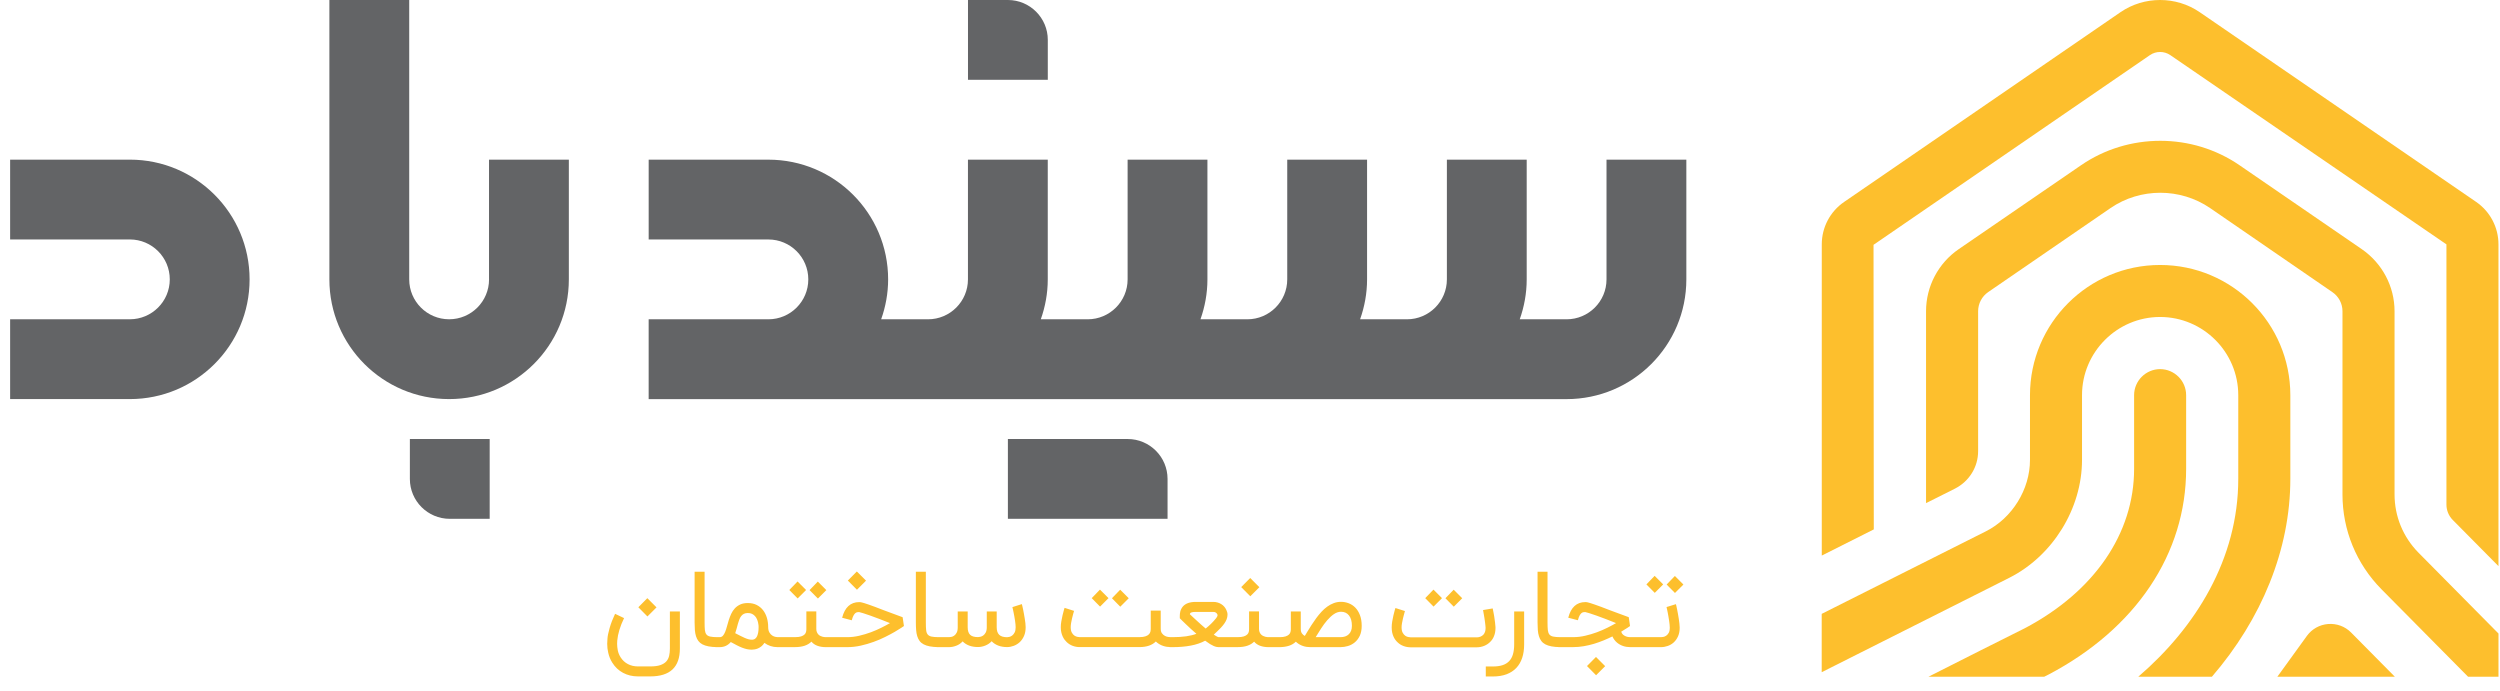
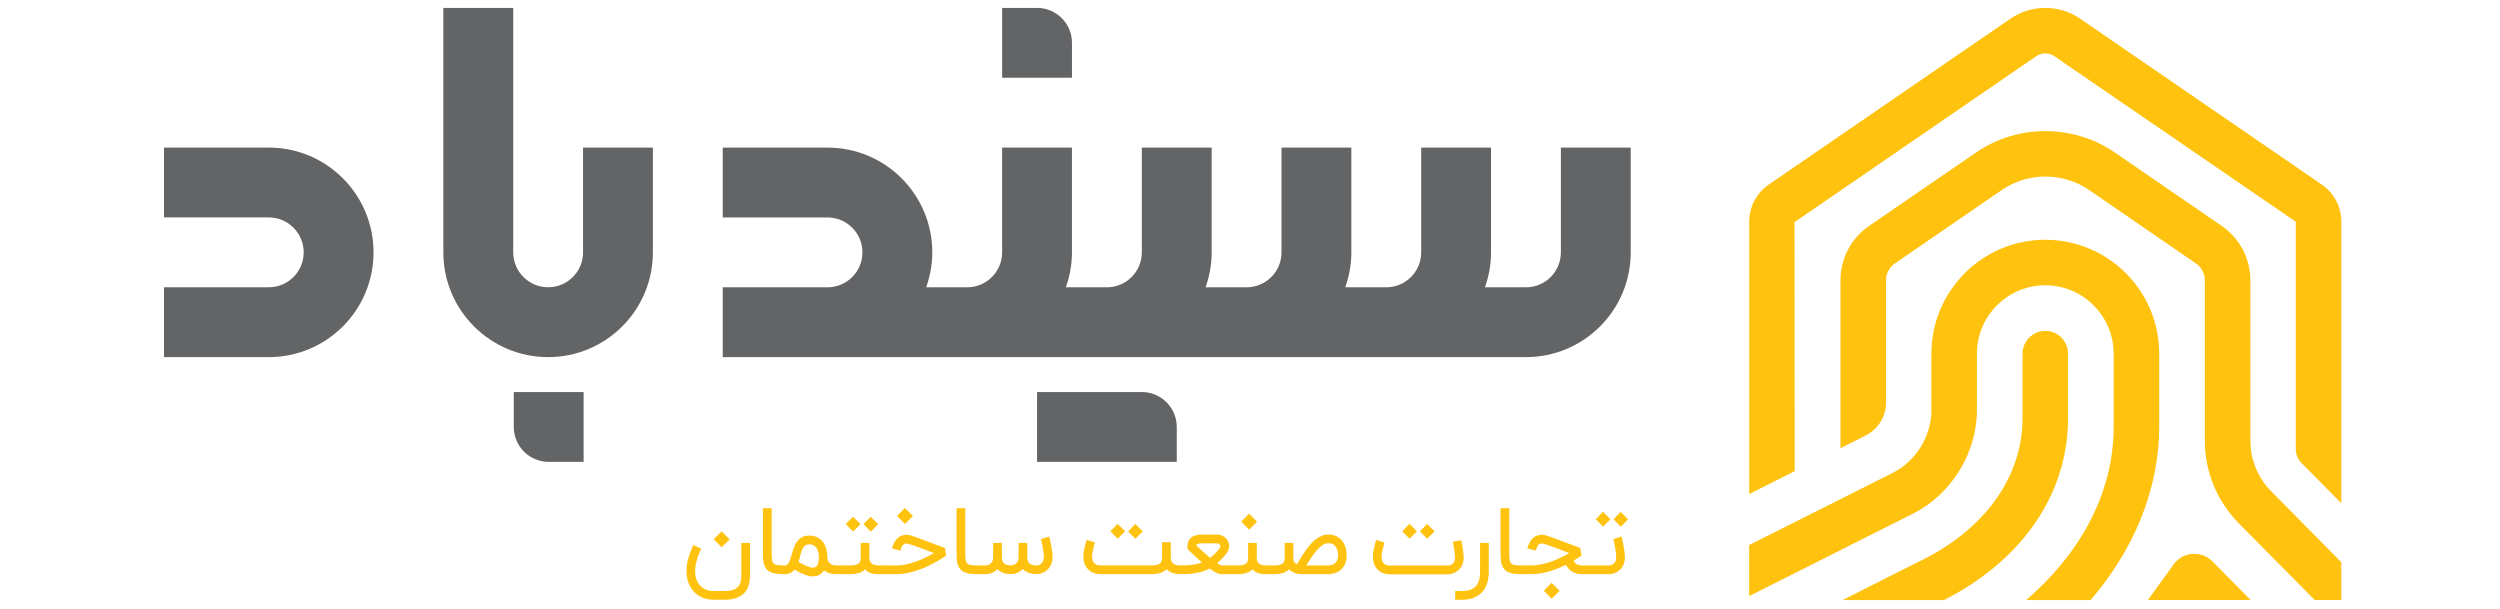
- <svg xmlns="http://www.w3.org/2000/svg" width="134" height="37" viewBox="0 0 134 37" fill="none">
-   <path d="M122.762 21.181V25.667C122.762 29.46 121.219 33.186 118.559 36.272H114.613C117.687 33.632 119.971 29.959 119.971 25.667V21.181C119.971 18.873 118.09 16.99 115.78 16.99C113.478 16.99 111.596 18.872 111.596 21.181V24.652C111.596 27.258 110.029 29.797 107.691 30.974L97.643 36.03V32.903L106.438 28.482C107.856 27.77 108.807 26.232 108.807 24.654V21.183C108.807 17.33 111.934 14.203 115.779 14.203C119.634 14.202 122.762 17.329 122.762 21.181Z" fill="#FDBF2D" />
-   <path d="M117.177 21.181V25.134C117.177 29.674 114.488 33.692 109.806 36.154C109.73 36.196 109.653 36.231 109.57 36.272H103.367C105.356 35.264 107.219 34.326 108.531 33.673C112.245 31.715 114.388 28.6 114.388 25.133V21.18C114.388 20.414 115.016 19.785 115.783 19.785C116.554 19.787 117.177 20.415 117.177 21.181Z" fill="#FDBF2D" />
-   <path d="M128.363 36.272H122.067L123.651 34.082C123.918 33.714 124.334 33.483 124.785 33.447C125.242 33.411 125.687 33.571 126.014 33.898L128.363 36.272Z" fill="#FDBF2D" />
-   <path d="M100.421 13.122L115.236 2.954C115.561 2.73 116.001 2.73 116.328 2.954L131.129 13.098V27.047C131.129 27.356 131.251 27.65 131.466 27.868L133.918 30.345V13.097C133.918 12.188 133.471 11.337 132.721 10.822L117.906 0.654C116.636 -0.218 114.929 -0.218 113.657 0.654L98.844 10.824C98.094 11.338 97.647 12.188 97.647 13.097V29.779L100.435 28.376L100.421 13.122Z" fill="#FDBF2D" />
-   <path d="M133.919 33.958V36.272H132.287L127.646 31.584C126.299 30.218 125.557 28.415 125.557 26.498V16.682C125.557 16.273 125.355 15.887 125.011 15.655L118.46 11.151C116.864 10.059 114.721 10.059 113.125 11.151L106.567 15.655C106.23 15.887 106.027 16.272 106.027 16.682V24.184C106.027 25.032 105.547 25.804 104.786 26.19L103.236 26.968V16.683C103.236 15.353 103.89 14.108 104.988 13.354L111.545 8.856C114.086 7.111 117.498 7.111 120.038 8.856L126.59 13.354C127.687 14.108 128.348 15.353 128.348 16.683V26.5C128.348 27.675 128.804 28.784 129.628 29.621L133.919 33.958Z" fill="#FDBF2D" />
-   <path d="M6.961 8.557H0.543V12.835H6.961C8.141 12.835 9.1 13.793 9.1 14.975C9.1 16.156 8.141 17.113 6.961 17.113H0.543V21.391H6.961C10.505 21.391 13.378 18.518 13.378 14.975C13.378 11.431 10.505 8.557 6.961 8.557Z" fill="#636466" />
-   <path d="M26.213 14.975C26.213 16.156 25.255 17.113 24.073 17.113C22.892 17.113 21.934 16.155 21.934 14.975V8.557V0H17.655V9.497V14.975C17.655 18.52 20.528 21.391 24.072 21.391C27.617 21.391 30.49 18.518 30.49 14.975V8.557H26.211V14.975H26.213Z" fill="#636466" />
-   <path d="M90.388 14.975V8.558H86.109V14.975C86.109 16.156 85.151 17.114 83.97 17.114H81.458C81.695 16.445 81.831 15.726 81.831 14.975V13.451V11.767V8.558H77.553V11.767V13.451V14.975C77.553 16.156 76.595 17.114 75.413 17.114H72.901C73.138 16.445 73.275 15.726 73.275 14.975V13.451V11.767V8.558H68.996V11.767V13.451V14.975C68.996 16.156 68.038 17.114 66.857 17.114H64.345C64.582 16.445 64.718 15.726 64.718 14.975V13.451V12.309V11.767V8.558H60.44V11.767V12.309V13.451V14.975C60.44 16.156 59.482 17.114 58.3 17.114H57.372H55.787C56.024 16.445 56.16 15.726 56.16 14.975V13.451V11.767V8.558H51.882V11.767V13.451V14.975C51.882 16.156 50.924 17.114 49.742 17.114H47.23C47.467 16.445 47.604 15.726 47.604 14.975C47.604 11.429 44.731 8.558 41.186 8.558H34.769V12.836H41.186C42.367 12.836 43.325 13.794 43.325 14.975C43.325 16.156 42.367 17.114 41.186 17.114H37.056H34.768V21.393H37.056H41.186H56.426H57.371H58.299H83.97C87.515 21.391 90.388 18.52 90.388 14.975Z" fill="#636466" />
-   <path d="M56.162 2.138C56.162 0.958 55.204 0 54.024 0H51.884V4.278H56.162V2.138Z" fill="#636466" />
-   <path d="M60.44 23.531H58.3H54.023V27.809H58.302H62.581V25.669C62.58 24.489 61.622 23.531 60.44 23.531Z" fill="#636466" />
-   <path d="M21.969 25.671C21.969 26.852 22.927 27.809 24.108 27.809H26.247V23.531H21.969V25.671Z" fill="#636466" />
-   <path d="M34.191 36.255C33.899 36.255 33.634 36.191 33.396 36.064C33.158 35.937 32.966 35.755 32.819 35.519C32.717 35.359 32.644 35.18 32.601 34.984C32.565 34.834 32.546 34.675 32.546 34.509C32.546 34.46 32.55 34.368 32.56 34.23C32.568 34.094 32.607 33.903 32.677 33.658C32.748 33.413 32.844 33.162 32.968 32.901L33.45 33.13C33.344 33.349 33.261 33.559 33.2 33.76C33.139 33.961 33.101 34.152 33.085 34.331C33.08 34.392 33.077 34.45 33.077 34.507C33.077 34.62 33.09 34.739 33.115 34.868C33.141 34.995 33.192 35.119 33.27 35.24C33.368 35.392 33.496 35.511 33.655 35.594C33.814 35.678 33.993 35.72 34.193 35.72H34.858C35.075 35.72 35.253 35.698 35.389 35.651C35.525 35.605 35.632 35.54 35.709 35.457C35.786 35.373 35.837 35.273 35.865 35.155C35.893 35.037 35.906 34.906 35.906 34.763V32.773H36.441V34.763C36.441 35.261 36.309 35.634 36.045 35.883C35.781 36.13 35.386 36.255 34.859 36.255H34.191ZM34.215 32.549L34.697 32.062L35.189 32.555L34.702 33.042L34.215 32.549ZM38.466 34.687C38.267 34.685 38.104 34.671 37.975 34.645C37.845 34.62 37.736 34.583 37.646 34.536C37.556 34.488 37.485 34.427 37.431 34.354C37.377 34.282 37.336 34.197 37.305 34.099C37.275 34.002 37.255 33.893 37.245 33.772C37.236 33.652 37.231 33.518 37.231 33.37V30.646H37.766V33.37C37.766 33.534 37.771 33.668 37.781 33.77C37.792 33.871 37.82 33.951 37.864 34.006C37.907 34.062 37.975 34.1 38.065 34.12C38.155 34.14 38.288 34.151 38.466 34.153V34.687ZM41.679 34.687C41.542 34.687 41.415 34.667 41.296 34.627C41.177 34.587 41.07 34.53 40.973 34.458C40.922 34.537 40.866 34.601 40.805 34.648C40.744 34.696 40.682 34.733 40.621 34.758C40.56 34.783 40.501 34.8 40.444 34.808C40.387 34.816 40.338 34.822 40.297 34.822C40.204 34.822 40.116 34.812 40.031 34.794C39.946 34.775 39.859 34.747 39.77 34.713C39.682 34.679 39.589 34.635 39.491 34.585C39.395 34.534 39.287 34.476 39.17 34.413C39.015 34.595 38.816 34.687 38.573 34.687H38.352V34.152H38.573C38.644 34.152 38.704 34.126 38.75 34.073C38.796 34.02 38.836 33.951 38.87 33.866C38.905 33.781 38.935 33.684 38.965 33.575C38.992 33.465 39.025 33.353 39.062 33.237C39.099 33.122 39.143 33.01 39.193 32.9C39.244 32.79 39.309 32.694 39.387 32.609C39.465 32.524 39.56 32.456 39.672 32.403C39.785 32.35 39.921 32.323 40.081 32.323C40.267 32.323 40.427 32.359 40.564 32.429C40.701 32.499 40.814 32.594 40.906 32.714C40.996 32.833 41.063 32.969 41.108 33.124C41.152 33.279 41.174 33.439 41.174 33.605C41.174 33.73 41.197 33.829 41.241 33.902C41.284 33.975 41.336 34.029 41.394 34.066C41.451 34.103 41.508 34.127 41.563 34.136C41.619 34.147 41.657 34.152 41.679 34.152H41.778V34.687H41.679ZM40.297 34.288C40.312 34.288 40.331 34.287 40.354 34.286C40.376 34.284 40.402 34.276 40.429 34.263C40.457 34.25 40.484 34.23 40.511 34.202C40.539 34.174 40.563 34.136 40.586 34.086C40.607 34.035 40.625 33.972 40.64 33.894C40.654 33.816 40.661 33.719 40.661 33.607C40.661 33.586 40.66 33.553 40.656 33.508C40.652 33.462 40.644 33.412 40.63 33.357C40.617 33.301 40.597 33.244 40.572 33.186C40.547 33.128 40.513 33.073 40.469 33.025C40.425 32.975 40.373 32.936 40.31 32.904C40.248 32.872 40.173 32.858 40.084 32.858C40.001 32.858 39.931 32.872 39.874 32.901C39.815 32.931 39.768 32.97 39.728 33.022C39.688 33.072 39.655 33.133 39.629 33.202C39.602 33.271 39.578 33.345 39.555 33.425C39.532 33.506 39.51 33.59 39.487 33.677C39.465 33.764 39.438 33.852 39.408 33.939C39.506 33.988 39.597 34.034 39.679 34.078C39.762 34.121 39.839 34.159 39.911 34.189C39.982 34.221 40.05 34.245 40.113 34.263C40.175 34.279 40.236 34.288 40.297 34.288ZM44.757 34.152V34.687H44.262C44.09 34.687 43.939 34.661 43.808 34.612C43.677 34.563 43.571 34.489 43.493 34.392C43.297 34.587 43.006 34.685 42.621 34.685H41.659V34.151H42.621C42.757 34.151 42.864 34.137 42.944 34.11C43.023 34.082 43.083 34.049 43.124 34.008C43.165 33.967 43.191 33.922 43.203 33.871C43.215 33.821 43.221 33.773 43.221 33.728V32.772H43.754V33.709C43.754 33.779 43.764 33.838 43.787 33.887C43.808 33.936 43.836 33.977 43.867 34.01C43.899 34.043 43.936 34.07 43.976 34.088C44.017 34.107 44.055 34.121 44.094 34.131C44.132 34.14 44.165 34.145 44.196 34.148C44.226 34.149 44.248 34.151 44.263 34.151H44.757V34.152ZM42.754 32.077L42.307 31.624L42.749 31.167L43.207 31.624L42.754 32.077ZM43.84 32.082L43.392 31.63L43.834 31.172L44.292 31.63L43.84 32.082ZM48.451 33.555C48.439 33.563 48.39 33.596 48.304 33.654C48.217 33.713 48.102 33.784 47.958 33.867C47.813 33.951 47.645 34.042 47.452 34.137C47.26 34.234 47.053 34.323 46.831 34.403C46.609 34.484 46.378 34.552 46.137 34.606C45.895 34.66 45.654 34.687 45.412 34.687H44.636V34.152H45.412C45.623 34.152 45.836 34.127 46.052 34.077C46.268 34.026 46.476 33.964 46.677 33.89C46.877 33.816 47.064 33.734 47.24 33.646C47.416 33.559 47.57 33.476 47.702 33.399C47.52 33.325 47.337 33.253 47.154 33.183C46.972 33.113 46.806 33.052 46.654 32.998C46.503 32.944 46.374 32.9 46.265 32.867C46.157 32.833 46.084 32.813 46.048 32.807C46.016 32.807 45.982 32.81 45.948 32.815C45.913 32.821 45.879 32.838 45.844 32.866C45.81 32.894 45.777 32.938 45.745 32.997C45.713 33.056 45.683 33.14 45.655 33.247L45.138 33.111C45.283 32.552 45.589 32.273 46.055 32.273C46.067 32.273 46.081 32.273 46.1 32.274C46.118 32.276 46.146 32.279 46.182 32.289C46.218 32.297 46.265 32.31 46.326 32.328C46.387 32.347 46.464 32.371 46.556 32.404C46.65 32.436 46.763 32.477 46.898 32.527C47.031 32.577 47.191 32.638 47.379 32.712L48.381 33.083L48.451 33.555ZM45.445 31.118L45.926 30.631L46.419 31.123L45.932 31.61L45.445 31.118ZM50.325 34.687C50.127 34.685 49.964 34.671 49.834 34.645C49.705 34.62 49.596 34.583 49.506 34.536C49.416 34.488 49.344 34.427 49.29 34.354C49.236 34.282 49.195 34.197 49.164 34.099C49.134 34.002 49.114 33.893 49.105 33.772C49.096 33.652 49.09 33.518 49.09 33.37V30.646H49.625V33.37C49.625 33.534 49.63 33.668 49.641 33.77C49.651 33.871 49.679 33.951 49.723 34.006C49.767 34.062 49.834 34.1 49.924 34.12C50.014 34.14 50.148 34.151 50.325 34.153V34.687ZM52.419 34.681C52.241 34.681 52.084 34.655 51.946 34.603C51.809 34.552 51.692 34.476 51.598 34.378C51.5 34.484 51.386 34.562 51.255 34.611C51.126 34.661 50.993 34.687 50.862 34.687H50.211V34.152H50.862C50.89 34.152 50.931 34.148 50.984 34.139C51.037 34.131 51.089 34.108 51.14 34.074C51.192 34.039 51.236 33.986 51.275 33.916C51.314 33.846 51.334 33.751 51.334 33.631V32.773H51.868V33.62C51.868 33.803 51.91 33.938 51.996 34.022C52.082 34.107 52.223 34.149 52.42 34.149C52.448 34.149 52.489 34.144 52.54 34.133C52.592 34.123 52.644 34.1 52.697 34.065C52.748 34.029 52.793 33.976 52.833 33.906C52.871 33.836 52.891 33.74 52.891 33.62V32.773H53.423V33.62C53.423 33.803 53.467 33.938 53.557 34.025C53.645 34.112 53.788 34.155 53.984 34.155C54.014 34.155 54.054 34.148 54.106 34.136C54.156 34.124 54.208 34.099 54.257 34.061C54.307 34.022 54.349 33.969 54.385 33.899C54.421 33.829 54.439 33.736 54.439 33.619C54.439 33.578 54.437 33.525 54.43 33.462C54.423 33.4 54.415 33.333 54.405 33.261C54.394 33.19 54.382 33.117 54.369 33.042C54.356 32.968 54.343 32.898 54.329 32.833C54.316 32.768 54.304 32.709 54.292 32.657C54.281 32.605 54.271 32.567 54.265 32.541L54.771 32.38C54.775 32.392 54.783 32.421 54.794 32.469C54.806 32.516 54.819 32.576 54.834 32.647C54.848 32.718 54.864 32.797 54.88 32.884C54.896 32.972 54.912 33.059 54.925 33.146C54.94 33.234 54.951 33.318 54.961 33.4C54.97 33.482 54.975 33.555 54.975 33.617C54.975 33.796 54.946 33.952 54.888 34.086C54.83 34.219 54.753 34.329 54.66 34.417C54.566 34.504 54.46 34.57 54.341 34.615C54.222 34.66 54.103 34.683 53.985 34.684C53.804 34.684 53.644 34.657 53.505 34.603C53.366 34.549 53.248 34.472 53.153 34.37C53.055 34.474 52.941 34.552 52.812 34.602C52.679 34.656 52.55 34.681 52.419 34.681ZM62.826 34.152V34.684H62.742C62.604 34.684 62.474 34.664 62.351 34.623C62.228 34.582 62.12 34.524 62.023 34.446C62.011 34.437 62.001 34.426 61.989 34.417C61.977 34.406 61.966 34.395 61.954 34.383C61.755 34.582 61.465 34.681 61.085 34.684H57.872C57.738 34.684 57.613 34.661 57.493 34.616C57.376 34.571 57.271 34.507 57.181 34.421C57.143 34.386 57.106 34.345 57.067 34.296C57.029 34.247 56.995 34.189 56.964 34.124C56.932 34.058 56.907 33.983 56.887 33.899C56.867 33.816 56.858 33.721 56.858 33.615C56.858 33.521 56.867 33.416 56.887 33.304C56.907 33.19 56.928 33.083 56.952 32.981C56.976 32.879 56.999 32.792 57.02 32.718C57.041 32.643 57.056 32.598 57.061 32.581L57.57 32.743C57.557 32.782 57.541 32.838 57.521 32.911C57.501 32.983 57.482 33.062 57.462 33.144C57.442 33.227 57.425 33.31 57.411 33.394C57.397 33.477 57.39 33.551 57.39 33.613C57.39 33.738 57.41 33.836 57.45 33.907C57.489 33.979 57.536 34.033 57.59 34.069C57.644 34.104 57.699 34.127 57.753 34.136C57.807 34.145 57.849 34.151 57.877 34.151H61.064C61.201 34.151 61.311 34.136 61.393 34.108C61.475 34.081 61.538 34.045 61.58 34.001C61.622 33.957 61.65 33.91 61.662 33.858C61.674 33.807 61.68 33.756 61.68 33.71V32.728H62.215V33.695C62.215 33.803 62.237 33.887 62.284 33.948C62.33 34.009 62.383 34.055 62.444 34.086C62.505 34.116 62.563 34.135 62.62 34.141C62.677 34.148 62.717 34.151 62.739 34.151H62.826V34.152ZM58.964 32.514L58.516 32.061L58.958 31.603L59.416 32.061L58.964 32.514ZM60.047 32.519L59.6 32.066L60.042 31.608L60.5 32.066L60.047 32.519ZM65.308 34.687C65.276 34.687 65.239 34.683 65.198 34.673C65.157 34.665 65.108 34.648 65.051 34.624C64.994 34.599 64.929 34.565 64.855 34.52C64.781 34.475 64.695 34.415 64.597 34.341C64.379 34.46 64.122 34.548 63.83 34.603C63.537 34.659 63.21 34.687 62.85 34.687H62.686V34.152H62.85C63.121 34.152 63.365 34.136 63.581 34.106C63.796 34.074 63.978 34.03 64.127 33.971C64.029 33.887 63.931 33.801 63.835 33.713C63.738 33.624 63.648 33.541 63.568 33.462C63.487 33.384 63.417 33.317 63.357 33.259C63.297 33.202 63.258 33.161 63.237 33.138V33.025C63.237 32.989 63.238 32.949 63.242 32.907C63.246 32.864 63.254 32.821 63.264 32.776C63.276 32.731 63.292 32.684 63.316 32.638C63.339 32.592 63.369 32.547 63.406 32.503C63.549 32.343 63.778 32.262 64.091 32.262H65.028C65.185 32.262 65.326 32.301 65.453 32.377C65.579 32.454 65.671 32.559 65.731 32.692C65.775 32.78 65.796 32.864 65.795 32.949C65.793 33.032 65.777 33.114 65.747 33.195C65.715 33.276 65.673 33.353 65.62 33.427C65.566 33.501 65.507 33.574 65.443 33.642C65.379 33.711 65.313 33.778 65.245 33.84C65.178 33.902 65.117 33.96 65.06 34.016C65.101 34.043 65.137 34.067 65.167 34.084C65.198 34.103 65.223 34.116 65.243 34.126C65.263 34.135 65.277 34.141 65.288 34.144C65.298 34.147 65.305 34.149 65.309 34.151H66.345V34.685H65.308V34.687ZM63.777 32.924C63.814 32.96 63.867 33.01 63.935 33.072C64.003 33.136 64.077 33.203 64.158 33.277C64.238 33.351 64.319 33.424 64.401 33.498C64.483 33.572 64.557 33.636 64.624 33.69C64.725 33.609 64.823 33.523 64.916 33.432C65.01 33.342 65.103 33.236 65.198 33.118C65.219 33.092 65.236 33.062 65.252 33.025C65.257 33.011 65.26 32.997 65.26 32.982C65.26 32.96 65.255 32.937 65.243 32.915C65.228 32.887 65.203 32.86 65.169 32.835C65.134 32.81 65.088 32.798 65.027 32.798H64.09C64.036 32.798 63.991 32.801 63.955 32.805C63.921 32.81 63.892 32.815 63.87 32.823C63.849 32.831 63.832 32.838 63.823 32.844C63.812 32.851 63.806 32.858 63.802 32.863C63.796 32.867 63.791 32.874 63.787 32.884C63.785 32.896 63.781 32.908 63.777 32.924ZM68.212 34.152V34.687H67.991C67.819 34.687 67.668 34.661 67.537 34.612C67.406 34.563 67.3 34.489 67.222 34.392C67.027 34.587 66.736 34.685 66.35 34.685H65.806V34.151H66.35C66.487 34.151 66.594 34.137 66.673 34.11C66.753 34.082 66.812 34.049 66.853 34.008C66.894 33.967 66.921 33.922 66.933 33.871C66.945 33.821 66.951 33.773 66.951 33.728V32.772H67.483V33.709C67.483 33.779 67.494 33.838 67.515 33.887C67.536 33.936 67.563 33.977 67.596 34.01C67.629 34.043 67.666 34.07 67.706 34.088C67.746 34.107 67.785 34.121 67.823 34.131C67.862 34.14 67.895 34.145 67.925 34.148C67.956 34.149 67.978 34.151 67.993 34.151H68.212V34.152ZM66.529 31.468L67.011 30.981L67.503 31.474L67.016 31.96L66.529 31.468ZM68.099 34.687V34.152H68.588C68.721 34.152 68.826 34.139 68.906 34.112C68.985 34.086 69.045 34.053 69.087 34.012C69.128 33.971 69.156 33.927 69.169 33.877C69.182 33.828 69.189 33.78 69.189 33.733V32.776H69.721V33.71C69.721 33.816 69.743 33.898 69.787 33.956C69.831 34.014 69.882 34.058 69.938 34.086C69.96 34.05 69.983 34.013 70.004 33.977C70.025 33.94 70.048 33.903 70.07 33.866C70.144 33.746 70.221 33.623 70.3 33.497C70.381 33.371 70.465 33.249 70.553 33.129C70.642 33.009 70.734 32.896 70.832 32.79C70.929 32.684 71.032 32.593 71.142 32.514C71.252 32.436 71.367 32.373 71.49 32.327C71.613 32.281 71.743 32.258 71.88 32.258C72.018 32.258 72.153 32.283 72.287 32.334C72.42 32.384 72.538 32.461 72.641 32.565C72.745 32.67 72.828 32.803 72.891 32.966C72.955 33.129 72.987 33.322 72.987 33.546C72.987 33.755 72.952 33.932 72.884 34.078C72.815 34.223 72.726 34.341 72.616 34.431C72.507 34.521 72.385 34.587 72.248 34.627C72.112 34.667 71.978 34.687 71.846 34.687H70.228C70.091 34.687 69.963 34.667 69.843 34.626C69.722 34.585 69.615 34.528 69.522 34.451C69.5 34.434 69.477 34.415 69.457 34.394C69.36 34.491 69.24 34.562 69.099 34.61C68.959 34.657 68.793 34.683 68.605 34.687H68.099ZM71.849 34.152C71.941 34.152 72.025 34.139 72.1 34.114C72.176 34.088 72.24 34.05 72.293 33.998C72.346 33.947 72.389 33.885 72.418 33.809C72.447 33.734 72.462 33.646 72.462 33.546C72.462 33.305 72.41 33.118 72.305 32.987C72.202 32.856 72.061 32.79 71.88 32.79C71.748 32.79 71.621 32.833 71.497 32.917C71.374 33.002 71.255 33.111 71.141 33.243C71.027 33.375 70.917 33.521 70.814 33.682C70.711 33.842 70.612 34 70.52 34.152H71.849ZM79.153 34.163C79.224 34.163 79.288 34.151 79.349 34.126C79.41 34.1 79.462 34.067 79.505 34.024C79.586 33.936 79.627 33.819 79.627 33.67V33.639C79.626 33.612 79.622 33.58 79.619 33.542C79.615 33.504 79.611 33.461 79.605 33.412C79.599 33.365 79.593 33.317 79.586 33.267C79.58 33.216 79.572 33.163 79.562 33.106C79.553 33.05 79.543 32.989 79.531 32.923C79.519 32.856 79.505 32.782 79.491 32.699L80.008 32.612C80.025 32.692 80.04 32.768 80.053 32.837C80.067 32.905 80.078 32.969 80.088 33.027C80.106 33.146 80.122 33.257 80.134 33.362C80.146 33.467 80.154 33.55 80.158 33.612V33.669C80.158 33.744 80.151 33.819 80.138 33.891C80.125 33.964 80.105 34.033 80.078 34.098C80.052 34.163 80.023 34.219 79.99 34.267C79.957 34.315 79.924 34.356 79.889 34.39C79.797 34.488 79.687 34.563 79.558 34.616C79.43 34.669 79.295 34.696 79.153 34.696H75.604C75.472 34.694 75.346 34.671 75.228 34.627C75.109 34.583 75.005 34.519 74.915 34.432C74.876 34.398 74.84 34.357 74.801 34.308C74.763 34.259 74.728 34.201 74.698 34.136C74.666 34.07 74.642 33.995 74.622 33.91C74.604 33.825 74.595 33.73 74.595 33.624C74.595 33.53 74.604 33.425 74.622 33.313C74.641 33.199 74.662 33.093 74.686 32.991C74.71 32.891 74.732 32.802 74.753 32.728C74.775 32.654 74.789 32.608 74.794 32.59L75.304 32.752C75.292 32.792 75.278 32.847 75.258 32.92C75.238 32.993 75.218 33.071 75.198 33.153C75.178 33.236 75.161 33.32 75.147 33.403C75.132 33.486 75.125 33.56 75.125 33.623C75.125 33.747 75.145 33.845 75.185 33.916C75.225 33.988 75.271 34.042 75.325 34.078C75.379 34.114 75.432 34.136 75.487 34.145C75.541 34.155 75.582 34.16 75.61 34.16H79.153V34.163ZM76.839 32.514L76.392 32.061L76.834 31.603L77.291 32.061L76.839 32.514ZM77.923 32.519L77.475 32.066L77.918 31.608L78.375 32.066L77.923 32.519ZM79.638 36.257V35.723H80.028C80.223 35.723 80.391 35.7 80.534 35.654C80.677 35.608 80.794 35.536 80.887 35.441C80.981 35.344 81.05 35.222 81.093 35.073C81.137 34.923 81.16 34.746 81.16 34.541V32.774H81.694V34.541C81.694 34.811 81.659 35.052 81.588 35.264C81.518 35.475 81.412 35.655 81.273 35.802C81.133 35.949 80.96 36.062 80.751 36.141C80.542 36.219 80.301 36.259 80.028 36.259H79.638V36.257ZM83.647 34.687C83.449 34.685 83.286 34.671 83.156 34.645C83.027 34.62 82.918 34.583 82.828 34.536C82.738 34.488 82.667 34.427 82.613 34.354C82.558 34.282 82.517 34.197 82.487 34.099C82.456 34.002 82.437 33.893 82.427 33.772C82.418 33.652 82.413 33.518 82.413 33.37V30.646H82.947V33.37C82.947 33.534 82.953 33.668 82.963 33.77C82.974 33.871 83.002 33.951 83.045 34.006C83.089 34.062 83.156 34.1 83.246 34.12C83.336 34.14 83.47 34.151 83.647 34.153V34.687ZM87.37 33.555C87.358 33.563 87.312 33.595 87.228 33.652C87.145 33.709 87.035 33.778 86.897 33.858C86.919 33.928 86.952 33.983 86.998 34.021C87.044 34.059 87.093 34.088 87.144 34.108C87.194 34.128 87.243 34.14 87.288 34.145C87.333 34.151 87.365 34.152 87.385 34.152H87.979V34.687H87.385C87.247 34.687 87.118 34.667 86.998 34.626C86.878 34.585 86.77 34.525 86.674 34.446C86.564 34.353 86.482 34.242 86.425 34.112C86.279 34.184 86.125 34.254 85.958 34.323C85.791 34.392 85.619 34.452 85.442 34.507C85.264 34.561 85.081 34.603 84.893 34.636C84.705 34.669 84.518 34.685 84.33 34.685H83.535V34.151H84.33C84.542 34.151 84.755 34.126 84.971 34.075C85.186 34.025 85.394 33.963 85.595 33.889C85.795 33.815 85.983 33.733 86.159 33.645C86.335 33.558 86.489 33.474 86.621 33.398C86.438 33.324 86.256 33.252 86.073 33.182C85.89 33.112 85.725 33.051 85.574 32.997C85.423 32.942 85.294 32.899 85.185 32.866C85.077 32.831 85.004 32.811 84.968 32.806C84.936 32.806 84.902 32.809 84.868 32.814C84.833 32.819 84.799 32.837 84.764 32.864C84.73 32.892 84.697 32.937 84.665 32.995C84.633 33.055 84.603 33.138 84.575 33.245L84.058 33.109C84.203 32.551 84.509 32.272 84.975 32.272C84.988 32.272 85.004 32.272 85.021 32.273C85.04 32.274 85.066 32.278 85.103 32.287C85.14 32.295 85.188 32.309 85.246 32.327C85.304 32.346 85.381 32.369 85.475 32.403C85.569 32.434 85.684 32.475 85.818 32.526C85.951 32.576 86.111 32.637 86.299 32.711L87.301 33.081L87.37 33.555ZM85.063 35.7L85.545 35.213L86.037 35.706L85.55 36.193L85.063 35.7ZM89.83 32.383C89.834 32.395 89.842 32.424 89.852 32.473C89.864 32.522 89.876 32.583 89.891 32.655C89.905 32.728 89.92 32.807 89.937 32.896C89.954 32.983 89.969 33.072 89.982 33.162C89.995 33.252 90.007 33.338 90.016 33.422C90.026 33.505 90.031 33.578 90.031 33.64C90.031 33.821 90.002 33.977 89.942 34.108C89.883 34.239 89.806 34.348 89.711 34.434C89.616 34.52 89.508 34.583 89.389 34.624C89.27 34.665 89.151 34.687 89.029 34.687H87.858V34.152H89.029C89.057 34.152 89.098 34.148 89.15 34.139C89.201 34.131 89.253 34.11 89.306 34.075C89.358 34.041 89.403 33.99 89.442 33.923C89.481 33.855 89.5 33.76 89.5 33.64C89.5 33.599 89.498 33.546 89.491 33.482C89.485 33.419 89.477 33.351 89.466 33.279C89.455 33.206 89.444 33.132 89.43 33.055C89.417 32.978 89.404 32.907 89.391 32.838C89.377 32.77 89.365 32.709 89.353 32.657C89.342 32.604 89.332 32.564 89.326 32.538L89.83 32.383ZM88.695 31.777L88.247 31.324L88.689 30.866L89.147 31.324L88.695 31.777ZM89.778 31.783L89.331 31.331L89.773 30.873L90.231 31.331L89.778 31.783Z" fill="#FDBF2D" />
+ <svg xmlns="http://www.w3.org/2000/svg" width="156" height="38" viewBox="0 0 156 38" fill="none">
+   <path d="M134.735 22.07V26.639C134.735 30.503 133.163 34.299 130.454 37.443H126.434C129.565 34.753 131.892 31.011 131.892 26.639V22.07C131.892 19.719 129.975 17.8 127.623 17.8C125.277 17.8 123.36 19.717 123.36 22.07V25.605C123.36 28.26 121.764 30.847 119.382 32.045L109.147 37.196V34.01L118.106 29.507C119.551 28.781 120.519 27.215 120.519 25.607V22.071C120.519 18.147 123.704 14.961 127.621 14.961C131.548 14.96 134.735 18.145 134.735 22.07Z" fill="#FFC20E" />
+   <path d="M129.046 22.07V26.096C129.046 30.721 126.307 34.814 121.538 37.323C121.46 37.364 121.381 37.401 121.296 37.443H114.978C117.004 36.415 118.902 35.46 120.238 34.795C124.022 32.8 126.205 29.627 126.205 26.095V22.068C126.205 21.288 126.845 20.648 127.625 20.648C128.411 20.649 129.046 21.289 129.046 22.07Z" fill="#FFC20E" />
+   <path d="M140.441 37.442H134.027L135.641 35.211C135.913 34.837 136.336 34.601 136.796 34.564C137.261 34.528 137.715 34.691 138.048 35.024L140.441 37.442Z" fill="#FFC20E" />
+   <path d="M111.977 13.86L127.069 3.502C127.4 3.274 127.848 3.274 128.181 3.502L143.258 13.836V28.045C143.258 28.359 143.382 28.659 143.602 28.881L146.1 31.405V13.834C146.1 12.908 145.644 12.042 144.88 11.517L129.789 1.159C128.495 0.271 126.756 0.271 125.46 1.159L110.371 11.518C109.606 12.043 109.151 12.908 109.151 13.834V30.828L111.991 29.399L111.977 13.86Z" fill="#FFC20E" />
+   <path d="M146.1 35.085V37.442H144.438L139.71 32.666C138.338 31.275 137.582 29.438 137.582 27.486V17.486C137.582 17.07 137.377 16.676 137.027 16.44L130.352 11.851C128.727 10.739 126.544 10.739 124.919 11.851L118.238 16.44C117.894 16.676 117.688 17.068 117.688 17.486V25.128C117.688 25.992 117.198 26.778 116.423 27.172L114.845 27.964V17.488C114.845 16.133 115.511 14.864 116.63 14.096L123.309 9.514C125.897 7.736 129.372 7.736 131.961 9.514L138.635 14.096C139.752 14.864 140.425 16.133 140.425 17.488V27.487C140.425 28.684 140.89 29.814 141.73 30.667L146.1 35.085Z" fill="#FFC20E" />
+   <path d="M16.772 9.209H10.234V13.567H16.772C17.974 13.567 18.95 14.543 18.95 15.747C18.95 16.951 17.974 17.925 16.772 17.925H10.234V22.284H16.772C20.382 22.284 23.308 19.357 23.308 15.747C23.308 12.137 20.382 9.209 16.772 9.209Z" fill="#636466" />
+   <path d="M36.383 15.747C36.383 16.951 35.407 17.925 34.203 17.925C33.001 17.925 32.025 16.949 32.025 15.747V9.209V0.493H27.665V10.168V15.747C27.665 19.358 30.592 22.284 34.202 22.284C37.813 22.284 40.74 19.357 40.74 15.747V9.209H36.382V15.747H36.383Z" fill="#636466" />
+   <path d="M101.757 15.747V9.21H97.399V15.747C97.399 16.951 96.423 17.927 95.219 17.927H92.66C92.902 17.245 93.04 16.513 93.04 15.747V14.195V12.479V9.21H88.682V12.479V14.195V15.747C88.682 16.951 87.706 17.927 86.503 17.927H83.944C84.185 17.245 84.324 16.513 84.324 15.747V14.195V12.479V9.21H79.966V12.479V14.195V15.747C79.966 16.951 78.99 17.927 77.786 17.927H75.228C75.469 17.245 75.608 16.513 75.608 15.747V14.195V13.032V12.479V9.21H71.25V12.479V13.032V14.195V15.747C71.25 16.951 70.274 17.927 69.07 17.927H68.125H66.51C66.751 17.245 66.89 16.513 66.89 15.747V14.195V12.479V9.21H62.532V12.479V14.195V15.747C62.532 16.951 61.556 17.927 60.352 17.927H57.794C58.035 17.245 58.174 16.513 58.174 15.747C58.174 12.136 55.247 9.21 51.636 9.21H45.099V13.569H51.636C52.84 13.569 53.816 14.545 53.816 15.747C53.816 16.951 52.84 17.927 51.636 17.927H47.429H45.098V22.285H47.429H51.636H67.161H68.124H69.069H95.219C98.83 22.284 101.757 19.358 101.757 15.747Z" fill="#636466" />
+   <path d="M66.891 2.671C66.891 1.469 65.915 0.493 64.713 0.493H62.533V4.851H66.891V2.671Z" fill="#636466" />
+   <path d="M71.25 24.463H69.07H64.713V28.821H69.071H73.431V26.642C73.43 25.439 72.454 24.463 71.25 24.463Z" fill="#636466" />
+   <path d="M32.06 26.643C32.06 27.847 33.036 28.821 34.238 28.821H36.418V24.463H32.06V26.643Z" fill="#636466" />
+   <path d="M44.51 37.425C44.212 37.425 43.943 37.36 43.7 37.231C43.457 37.101 43.262 36.915 43.112 36.675C43.008 36.512 42.934 36.33 42.89 36.131C42.853 35.977 42.834 35.815 42.834 35.647C42.834 35.597 42.839 35.502 42.848 35.362C42.856 35.223 42.897 35.029 42.968 34.78C43.039 34.531 43.138 34.274 43.264 34.009L43.755 34.242C43.647 34.464 43.562 34.679 43.5 34.884C43.438 35.089 43.399 35.283 43.383 35.465C43.378 35.527 43.375 35.586 43.375 35.644C43.375 35.76 43.389 35.881 43.414 36.012C43.44 36.141 43.492 36.268 43.572 36.391C43.672 36.546 43.802 36.667 43.964 36.752C44.126 36.837 44.308 36.88 44.511 36.88H45.19C45.411 36.88 45.591 36.857 45.73 36.81C45.869 36.763 45.978 36.697 46.056 36.612C46.134 36.527 46.187 36.424 46.215 36.304C46.244 36.184 46.257 36.051 46.257 35.905V33.878H46.802V35.905C46.802 36.412 46.667 36.792 46.399 37.046C46.129 37.298 45.727 37.425 45.191 37.425H44.51ZM44.534 33.65L45.025 33.154L45.526 33.656L45.03 34.152L44.534 33.65ZM48.864 35.827C48.662 35.826 48.496 35.811 48.364 35.785C48.232 35.76 48.121 35.722 48.03 35.674C47.938 35.625 47.865 35.563 47.81 35.489C47.755 35.415 47.713 35.328 47.682 35.229C47.651 35.13 47.631 35.018 47.621 34.896C47.612 34.773 47.606 34.637 47.606 34.486V31.712H48.151V34.486C48.151 34.653 48.157 34.789 48.167 34.893C48.178 34.997 48.206 35.078 48.251 35.134C48.295 35.191 48.364 35.23 48.456 35.25C48.547 35.27 48.684 35.281 48.864 35.284V35.827ZM52.137 35.827C51.998 35.827 51.869 35.807 51.748 35.767C51.626 35.726 51.517 35.668 51.419 35.594C51.366 35.675 51.309 35.74 51.248 35.788C51.185 35.837 51.122 35.874 51.06 35.9C50.998 35.926 50.938 35.943 50.88 35.951C50.822 35.959 50.772 35.965 50.73 35.965C50.636 35.965 50.545 35.955 50.459 35.936C50.373 35.918 50.284 35.889 50.193 35.854C50.103 35.819 50.009 35.775 49.909 35.724C49.81 35.672 49.701 35.613 49.581 35.548C49.424 35.734 49.221 35.827 48.973 35.827H48.748V35.283H48.973C49.046 35.283 49.107 35.256 49.154 35.202C49.201 35.148 49.242 35.078 49.277 34.992C49.312 34.905 49.343 34.806 49.372 34.695C49.401 34.583 49.434 34.468 49.472 34.351C49.51 34.234 49.554 34.119 49.606 34.007C49.657 33.895 49.723 33.797 49.802 33.711C49.882 33.625 49.979 33.554 50.094 33.501C50.208 33.447 50.347 33.42 50.51 33.42C50.699 33.42 50.862 33.456 51.002 33.528C51.141 33.599 51.257 33.696 51.35 33.817C51.442 33.939 51.51 34.078 51.556 34.235C51.601 34.393 51.624 34.556 51.624 34.726C51.624 34.853 51.647 34.954 51.691 35.028C51.736 35.102 51.788 35.157 51.847 35.195C51.905 35.233 51.963 35.257 52.02 35.267C52.077 35.277 52.116 35.283 52.137 35.283H52.238V35.827H52.137ZM50.73 35.422C50.745 35.422 50.765 35.42 50.788 35.419C50.811 35.417 50.836 35.409 50.865 35.396C50.893 35.382 50.92 35.362 50.948 35.334C50.977 35.306 51.001 35.267 51.024 35.215C51.045 35.164 51.064 35.099 51.079 35.02C51.094 34.94 51.101 34.842 51.101 34.727C51.101 34.706 51.099 34.672 51.095 34.626C51.091 34.58 51.083 34.529 51.07 34.472C51.056 34.416 51.036 34.358 51.01 34.299C50.985 34.239 50.95 34.184 50.905 34.134C50.861 34.084 50.807 34.044 50.743 34.011C50.68 33.979 50.603 33.964 50.513 33.964C50.428 33.964 50.356 33.979 50.298 34.009C50.239 34.038 50.191 34.079 50.15 34.131C50.11 34.183 50.076 34.245 50.049 34.315C50.022 34.385 49.998 34.46 49.974 34.543C49.951 34.625 49.928 34.71 49.905 34.799C49.882 34.888 49.855 34.977 49.824 35.066C49.924 35.115 50.017 35.163 50.1 35.207C50.185 35.252 50.264 35.289 50.336 35.32C50.409 35.353 50.478 35.377 50.542 35.396C50.606 35.412 50.668 35.422 50.73 35.422ZM55.273 35.283V35.827H54.769C54.593 35.827 54.44 35.802 54.306 35.752C54.173 35.702 54.065 35.626 53.985 35.527C53.786 35.726 53.489 35.826 53.097 35.826H52.117V35.281H53.097C53.236 35.281 53.345 35.268 53.426 35.239C53.507 35.211 53.568 35.178 53.609 35.136C53.651 35.094 53.678 35.048 53.69 34.997C53.702 34.946 53.709 34.897 53.709 34.851V33.877H54.251V34.831C54.251 34.903 54.262 34.963 54.285 35.013C54.306 35.063 54.334 35.105 54.367 35.138C54.399 35.172 54.437 35.199 54.477 35.218C54.519 35.237 54.558 35.252 54.597 35.261C54.636 35.27 54.67 35.276 54.701 35.279C54.732 35.28 54.755 35.281 54.77 35.281H55.273V35.283ZM53.233 33.169L52.778 32.708L53.228 32.242L53.694 32.708L53.233 33.169ZM54.339 33.174L53.883 32.713L54.333 32.247L54.8 32.713L54.339 33.174ZM59.036 34.675C59.024 34.683 58.974 34.717 58.887 34.776C58.798 34.835 58.681 34.908 58.534 34.993C58.387 35.078 58.215 35.171 58.019 35.268C57.823 35.366 57.611 35.457 57.386 35.539C57.16 35.621 56.924 35.69 56.679 35.745C56.432 35.8 56.187 35.827 55.94 35.827H55.15V35.283H55.94C56.156 35.283 56.373 35.257 56.592 35.206C56.812 35.155 57.024 35.091 57.229 35.016C57.432 34.94 57.624 34.857 57.803 34.768C57.982 34.679 58.139 34.594 58.273 34.516C58.087 34.44 57.901 34.367 57.715 34.296C57.529 34.224 57.361 34.162 57.206 34.107C57.052 34.052 56.92 34.007 56.809 33.974C56.699 33.939 56.625 33.919 56.588 33.913C56.556 33.913 56.521 33.916 56.486 33.921C56.451 33.926 56.416 33.944 56.381 33.972C56.346 34.001 56.312 34.047 56.28 34.106C56.247 34.166 56.216 34.251 56.188 34.361L55.661 34.222C55.809 33.653 56.121 33.368 56.595 33.368C56.607 33.368 56.622 33.368 56.641 33.37C56.66 33.371 56.688 33.375 56.724 33.385C56.761 33.393 56.809 33.406 56.871 33.425C56.934 33.444 57.012 33.468 57.106 33.502C57.202 33.534 57.316 33.576 57.454 33.627C57.59 33.678 57.753 33.74 57.944 33.816L58.965 34.194L59.036 34.675ZM55.974 32.192L56.464 31.696L56.966 32.197L56.47 32.693L55.974 32.192ZM60.945 35.827C60.743 35.826 60.577 35.811 60.445 35.785C60.313 35.76 60.203 35.722 60.111 35.674C60.019 35.625 59.946 35.563 59.891 35.489C59.836 35.415 59.794 35.328 59.763 35.229C59.732 35.13 59.712 35.018 59.702 34.896C59.693 34.773 59.688 34.637 59.688 34.486V31.712H60.232V34.486C60.232 34.653 60.237 34.789 60.248 34.893C60.259 34.997 60.287 35.078 60.332 35.134C60.376 35.191 60.445 35.23 60.537 35.25C60.628 35.27 60.765 35.281 60.945 35.284V35.827ZM63.078 35.822C62.897 35.822 62.737 35.795 62.597 35.742C62.456 35.69 62.338 35.613 62.242 35.513C62.142 35.621 62.026 35.7 61.893 35.75C61.761 35.802 61.626 35.827 61.492 35.827H60.829V35.283H61.492C61.521 35.283 61.563 35.279 61.617 35.269C61.67 35.261 61.723 35.238 61.776 35.203C61.828 35.168 61.873 35.114 61.913 35.043C61.952 34.971 61.972 34.874 61.972 34.752V33.878H62.517V34.741C62.517 34.927 62.56 35.064 62.648 35.151C62.735 35.237 62.878 35.28 63.079 35.28C63.108 35.28 63.149 35.275 63.202 35.264C63.254 35.253 63.307 35.23 63.361 35.194C63.413 35.157 63.459 35.103 63.5 35.032C63.539 34.961 63.559 34.863 63.559 34.741V33.878H64.101V34.741C64.101 34.927 64.145 35.064 64.237 35.153C64.327 35.242 64.473 35.285 64.672 35.285C64.704 35.285 64.744 35.279 64.796 35.267C64.848 35.254 64.9 35.229 64.95 35.19C65.001 35.151 65.045 35.097 65.081 35.025C65.117 34.954 65.136 34.859 65.136 34.739C65.136 34.698 65.133 34.644 65.127 34.58C65.12 34.517 65.112 34.448 65.101 34.375C65.09 34.303 65.078 34.228 65.065 34.152C65.051 34.076 65.038 34.005 65.024 33.939C65.011 33.873 64.999 33.813 64.987 33.759C64.975 33.707 64.965 33.668 64.958 33.642L65.475 33.478C65.479 33.49 65.487 33.519 65.498 33.568C65.51 33.617 65.523 33.677 65.538 33.75C65.553 33.821 65.569 33.902 65.585 33.991C65.601 34.08 65.618 34.169 65.631 34.258C65.646 34.347 65.658 34.433 65.667 34.517C65.677 34.601 65.682 34.675 65.682 34.738C65.682 34.92 65.653 35.079 65.593 35.215C65.534 35.351 65.456 35.463 65.361 35.552C65.266 35.641 65.158 35.709 65.037 35.755C64.915 35.8 64.794 35.823 64.674 35.825C64.489 35.825 64.326 35.798 64.184 35.742C64.043 35.687 63.923 35.609 63.826 35.505C63.726 35.61 63.61 35.69 63.478 35.741C63.343 35.796 63.211 35.822 63.078 35.822ZM73.68 35.283V35.825H73.594C73.454 35.825 73.322 35.804 73.196 35.763C73.071 35.721 72.96 35.661 72.862 35.582C72.85 35.572 72.839 35.562 72.827 35.552C72.815 35.541 72.804 35.531 72.792 35.519C72.588 35.721 72.293 35.822 71.906 35.825H68.633C68.497 35.825 68.369 35.802 68.248 35.756C68.127 35.71 68.021 35.644 67.929 35.556C67.89 35.521 67.853 35.48 67.813 35.43C67.774 35.38 67.739 35.32 67.708 35.254C67.676 35.187 67.65 35.11 67.63 35.025C67.61 34.94 67.6 34.843 67.6 34.735C67.6 34.64 67.61 34.533 67.63 34.419C67.65 34.303 67.672 34.194 67.696 34.09C67.72 33.986 67.743 33.897 67.765 33.821C67.787 33.746 67.801 33.7 67.807 33.683L68.326 33.847C68.312 33.887 68.296 33.944 68.276 34.018C68.256 34.092 68.235 34.172 68.215 34.255C68.195 34.34 68.177 34.425 68.164 34.51C68.149 34.595 68.142 34.671 68.142 34.734C68.142 34.861 68.163 34.961 68.203 35.033C68.243 35.106 68.291 35.161 68.346 35.198C68.401 35.234 68.456 35.257 68.512 35.267C68.567 35.276 68.61 35.281 68.638 35.281H71.885C72.025 35.281 72.136 35.267 72.22 35.238C72.304 35.21 72.367 35.173 72.41 35.129C72.453 35.084 72.482 35.036 72.494 34.983C72.506 34.931 72.513 34.88 72.513 34.832V33.832H73.057V34.818C73.057 34.927 73.08 35.013 73.127 35.075C73.174 35.137 73.228 35.184 73.29 35.215C73.353 35.246 73.412 35.265 73.47 35.272C73.528 35.279 73.568 35.281 73.591 35.281H73.68V35.283ZM69.745 33.614L69.29 33.153L69.74 32.686L70.206 33.153L69.745 33.614ZM70.849 33.619L70.394 33.158L70.844 32.692L71.31 33.158L70.849 33.619ZM76.208 35.827C76.175 35.827 76.138 35.823 76.096 35.814C76.054 35.806 76.004 35.788 75.946 35.764C75.888 35.738 75.822 35.703 75.747 35.657C75.671 35.612 75.583 35.551 75.484 35.475C75.261 35.597 75 35.686 74.702 35.742C74.404 35.799 74.071 35.827 73.704 35.827H73.537V35.283H73.704C73.981 35.283 74.229 35.267 74.448 35.236C74.668 35.203 74.853 35.159 75.005 35.098C74.905 35.013 74.806 34.925 74.707 34.835C74.609 34.745 74.517 34.66 74.435 34.58C74.353 34.501 74.281 34.432 74.221 34.373C74.16 34.315 74.12 34.273 74.098 34.25V34.134C74.098 34.098 74.099 34.057 74.103 34.014C74.107 33.971 74.115 33.926 74.126 33.881C74.138 33.835 74.154 33.788 74.179 33.74C74.202 33.693 74.233 33.648 74.27 33.603C74.416 33.44 74.649 33.358 74.969 33.358H75.923C76.082 33.358 76.227 33.397 76.356 33.475C76.484 33.553 76.578 33.66 76.639 33.796C76.683 33.885 76.705 33.971 76.704 34.057C76.702 34.142 76.686 34.226 76.655 34.308C76.623 34.39 76.58 34.468 76.526 34.544C76.47 34.619 76.411 34.694 76.345 34.764C76.28 34.834 76.213 34.901 76.144 34.965C76.076 35.028 76.013 35.087 75.956 35.144C75.997 35.172 76.034 35.196 76.065 35.214C76.096 35.233 76.121 35.246 76.141 35.256C76.162 35.265 76.177 35.272 76.187 35.275C76.198 35.277 76.205 35.28 76.209 35.281H77.264V35.826H76.208V35.827ZM74.648 34.032C74.686 34.068 74.74 34.119 74.81 34.183C74.878 34.247 74.954 34.316 75.036 34.392C75.118 34.467 75.201 34.541 75.284 34.617C75.368 34.692 75.443 34.757 75.511 34.812C75.615 34.73 75.714 34.642 75.809 34.549C75.904 34.458 75.999 34.35 76.096 34.23C76.117 34.203 76.135 34.172 76.151 34.134C76.156 34.121 76.159 34.106 76.159 34.091C76.159 34.068 76.154 34.045 76.141 34.022C76.127 33.994 76.101 33.967 76.066 33.941C76.031 33.916 75.984 33.904 75.922 33.904H74.967C74.912 33.904 74.866 33.906 74.83 33.91C74.795 33.916 74.765 33.921 74.744 33.929C74.722 33.937 74.704 33.944 74.695 33.951C74.684 33.958 74.678 33.964 74.674 33.97C74.668 33.974 74.663 33.98 74.659 33.991C74.656 34.003 74.652 34.016 74.648 34.032ZM79.166 35.283V35.827H78.941C78.766 35.827 78.612 35.802 78.479 35.752C78.346 35.702 78.238 35.626 78.158 35.527C77.959 35.726 77.662 35.826 77.27 35.826H76.716V35.281H77.27C77.409 35.281 77.518 35.268 77.599 35.239C77.68 35.211 77.74 35.178 77.782 35.136C77.824 35.094 77.851 35.048 77.863 34.997C77.875 34.946 77.882 34.897 77.882 34.851V33.877H78.424V34.831C78.424 34.903 78.434 34.963 78.456 35.013C78.478 35.063 78.505 35.105 78.538 35.138C78.572 35.172 78.61 35.199 78.65 35.218C78.692 35.237 78.731 35.252 78.77 35.261C78.809 35.27 78.843 35.276 78.874 35.279C78.905 35.28 78.928 35.281 78.943 35.281H79.166V35.283ZM77.452 32.549L77.942 32.053L78.444 32.554L77.948 33.05L77.452 32.549ZM79.051 35.827V35.283H79.549C79.684 35.283 79.792 35.269 79.873 35.242C79.954 35.215 80.014 35.182 80.058 35.14C80.099 35.098 80.128 35.053 80.141 35.002C80.155 34.952 80.161 34.904 80.161 34.855V33.881H80.703V34.832C80.703 34.94 80.726 35.024 80.771 35.083C80.815 35.142 80.868 35.187 80.924 35.215C80.947 35.179 80.97 35.141 80.992 35.105C81.013 35.067 81.036 35.029 81.059 34.992C81.135 34.869 81.213 34.743 81.294 34.615C81.376 34.487 81.461 34.363 81.551 34.241C81.641 34.118 81.736 34.003 81.836 33.895C81.934 33.788 82.039 33.695 82.151 33.614C82.263 33.534 82.38 33.471 82.506 33.424C82.631 33.377 82.763 33.354 82.903 33.354C83.043 33.354 83.181 33.379 83.317 33.431C83.453 33.482 83.573 33.56 83.678 33.666C83.784 33.773 83.868 33.909 83.933 34.075C83.998 34.241 84.03 34.437 84.03 34.665C84.03 34.878 83.995 35.059 83.925 35.207C83.855 35.355 83.765 35.475 83.653 35.567C83.541 35.659 83.417 35.726 83.278 35.767C83.139 35.807 83.003 35.827 82.868 35.827H81.219C81.081 35.827 80.95 35.807 80.827 35.765C80.705 35.724 80.595 35.666 80.501 35.587C80.478 35.57 80.455 35.551 80.435 35.529C80.335 35.628 80.214 35.7 80.07 35.749C79.927 35.798 79.758 35.823 79.567 35.827H79.051ZM82.871 35.283C82.965 35.283 83.05 35.269 83.127 35.244C83.204 35.218 83.27 35.179 83.324 35.126C83.378 35.074 83.421 35.01 83.451 34.934C83.48 34.857 83.495 34.768 83.495 34.665C83.495 34.42 83.442 34.23 83.336 34.096C83.231 33.963 83.087 33.895 82.903 33.895C82.768 33.895 82.639 33.939 82.512 34.025C82.387 34.111 82.266 34.222 82.15 34.357C82.034 34.491 81.922 34.64 81.817 34.804C81.712 34.967 81.611 35.128 81.517 35.283H82.871ZM90.312 35.293C90.383 35.293 90.45 35.281 90.511 35.256C90.573 35.23 90.626 35.196 90.671 35.152C90.753 35.063 90.795 34.943 90.795 34.792V34.76C90.793 34.733 90.789 34.7 90.787 34.661C90.782 34.622 90.778 34.579 90.772 34.529C90.766 34.481 90.76 34.432 90.753 34.381C90.746 34.33 90.738 34.276 90.728 34.218C90.719 34.16 90.708 34.098 90.696 34.03C90.684 33.963 90.671 33.887 90.656 33.803L91.183 33.714C91.2 33.796 91.215 33.873 91.229 33.943C91.242 34.013 91.254 34.078 91.264 34.137C91.283 34.258 91.299 34.371 91.311 34.478C91.323 34.584 91.331 34.669 91.335 34.733V34.791C91.335 34.867 91.328 34.943 91.315 35.017C91.301 35.091 91.281 35.161 91.254 35.227C91.227 35.293 91.198 35.351 91.164 35.4C91.13 35.449 91.097 35.49 91.061 35.525C90.967 35.625 90.855 35.702 90.725 35.756C90.594 35.81 90.456 35.837 90.312 35.837H86.697C86.562 35.835 86.434 35.811 86.314 35.767C86.192 35.722 86.086 35.656 85.994 35.568C85.955 35.533 85.917 35.492 85.878 35.442C85.839 35.392 85.804 35.333 85.773 35.267C85.741 35.199 85.717 35.122 85.696 35.036C85.677 34.95 85.668 34.853 85.668 34.745C85.668 34.649 85.677 34.543 85.696 34.428C85.715 34.312 85.737 34.204 85.761 34.1C85.785 33.998 85.808 33.908 85.83 33.832C85.851 33.757 85.866 33.709 85.872 33.692L86.391 33.856C86.378 33.897 86.364 33.953 86.343 34.028C86.323 34.102 86.303 34.181 86.283 34.265C86.263 34.35 86.245 34.435 86.23 34.52C86.215 34.605 86.209 34.68 86.209 34.743C86.209 34.87 86.229 34.97 86.269 35.043C86.31 35.115 86.357 35.171 86.412 35.207C86.467 35.244 86.521 35.267 86.577 35.276C86.632 35.285 86.674 35.291 86.702 35.291H90.312V35.293ZM87.954 33.614L87.499 33.153L87.949 32.686L88.415 33.153L87.954 33.614ZM89.058 33.619L88.603 33.158L89.053 32.692L89.519 33.158L89.058 33.619ZM90.805 37.427V36.883H91.203C91.401 36.883 91.572 36.86 91.718 36.813C91.864 36.766 91.984 36.693 92.078 36.596C92.174 36.497 92.244 36.373 92.288 36.221C92.333 36.069 92.356 35.888 92.356 35.679V33.879H92.9V35.679C92.9 35.954 92.864 36.199 92.792 36.415C92.721 36.631 92.613 36.814 92.472 36.964C92.329 37.113 92.152 37.228 91.939 37.309C91.726 37.388 91.481 37.429 91.203 37.429H90.805V37.427ZM94.89 35.827C94.688 35.826 94.522 35.811 94.39 35.785C94.258 35.76 94.147 35.722 94.055 35.674C93.964 35.625 93.891 35.563 93.836 35.489C93.781 35.415 93.739 35.328 93.708 35.229C93.677 35.13 93.656 35.018 93.647 34.896C93.638 34.773 93.632 34.637 93.632 34.486V31.712H94.177V34.486C94.177 34.653 94.182 34.789 94.193 34.893C94.204 34.997 94.232 35.078 94.276 35.134C94.321 35.191 94.39 35.23 94.481 35.25C94.573 35.27 94.709 35.281 94.89 35.284V35.827ZM98.682 34.675C98.67 34.683 98.623 34.715 98.538 34.773C98.453 34.831 98.341 34.901 98.201 34.983C98.222 35.055 98.256 35.11 98.303 35.149C98.35 35.188 98.4 35.218 98.451 35.238C98.503 35.258 98.552 35.27 98.598 35.276C98.644 35.281 98.677 35.283 98.697 35.283H99.302V35.827H98.697C98.556 35.827 98.426 35.807 98.303 35.765C98.18 35.724 98.071 35.663 97.973 35.582C97.861 35.488 97.777 35.374 97.719 35.242C97.571 35.315 97.413 35.386 97.243 35.457C97.074 35.527 96.898 35.589 96.718 35.644C96.537 35.699 96.35 35.742 96.158 35.776C95.967 35.81 95.777 35.826 95.585 35.826H94.775V35.281H95.585C95.801 35.281 96.018 35.256 96.238 35.205C96.458 35.153 96.669 35.09 96.874 35.014C97.078 34.939 97.269 34.855 97.448 34.766C97.628 34.677 97.784 34.593 97.919 34.514C97.733 34.439 97.547 34.366 97.361 34.295C97.175 34.223 97.006 34.161 96.853 34.106C96.699 34.051 96.567 34.006 96.456 33.972C96.346 33.937 96.272 33.917 96.235 33.912C96.203 33.912 96.168 33.914 96.133 33.92C96.098 33.925 96.063 33.943 96.028 33.971C95.993 33.999 95.959 34.045 95.927 34.105C95.894 34.165 95.863 34.25 95.835 34.359L95.308 34.22C95.456 33.651 95.767 33.367 96.242 33.367C96.255 33.367 96.272 33.367 96.289 33.368C96.308 33.37 96.335 33.374 96.373 33.383C96.41 33.391 96.459 33.405 96.518 33.424C96.578 33.443 96.656 33.467 96.751 33.501C96.847 33.533 96.965 33.575 97.101 33.626C97.237 33.677 97.4 33.739 97.591 33.815L98.612 34.192L98.682 34.675ZM96.332 36.86L96.823 36.364L97.324 36.865L96.828 37.361L96.332 36.86ZM101.188 33.48C101.192 33.492 101.2 33.522 101.211 33.572C101.223 33.622 101.235 33.684 101.25 33.758C101.265 33.832 101.28 33.913 101.297 34.003C101.315 34.092 101.329 34.183 101.343 34.274C101.356 34.366 101.369 34.454 101.378 34.538C101.387 34.623 101.393 34.698 101.393 34.761C101.393 34.946 101.363 35.105 101.302 35.238C101.242 35.372 101.164 35.482 101.067 35.57C100.969 35.657 100.86 35.722 100.739 35.764C100.618 35.806 100.496 35.827 100.372 35.827H99.179V35.283H100.372C100.401 35.283 100.442 35.279 100.495 35.269C100.548 35.261 100.6 35.239 100.654 35.205C100.707 35.169 100.752 35.118 100.793 35.049C100.832 34.981 100.852 34.884 100.852 34.761C100.852 34.719 100.85 34.665 100.843 34.601C100.836 34.536 100.828 34.467 100.817 34.393C100.806 34.319 100.794 34.243 100.781 34.165C100.767 34.087 100.754 34.014 100.74 33.944C100.727 33.875 100.715 33.813 100.703 33.759C100.69 33.706 100.681 33.665 100.674 33.638L101.188 33.48ZM100.031 32.863L99.576 32.402L100.026 31.936L100.492 32.402L100.031 32.863ZM101.135 32.87L100.68 32.409L101.13 31.942L101.596 32.409L101.135 32.87Z" fill="#FFC20E" />
</svg>
